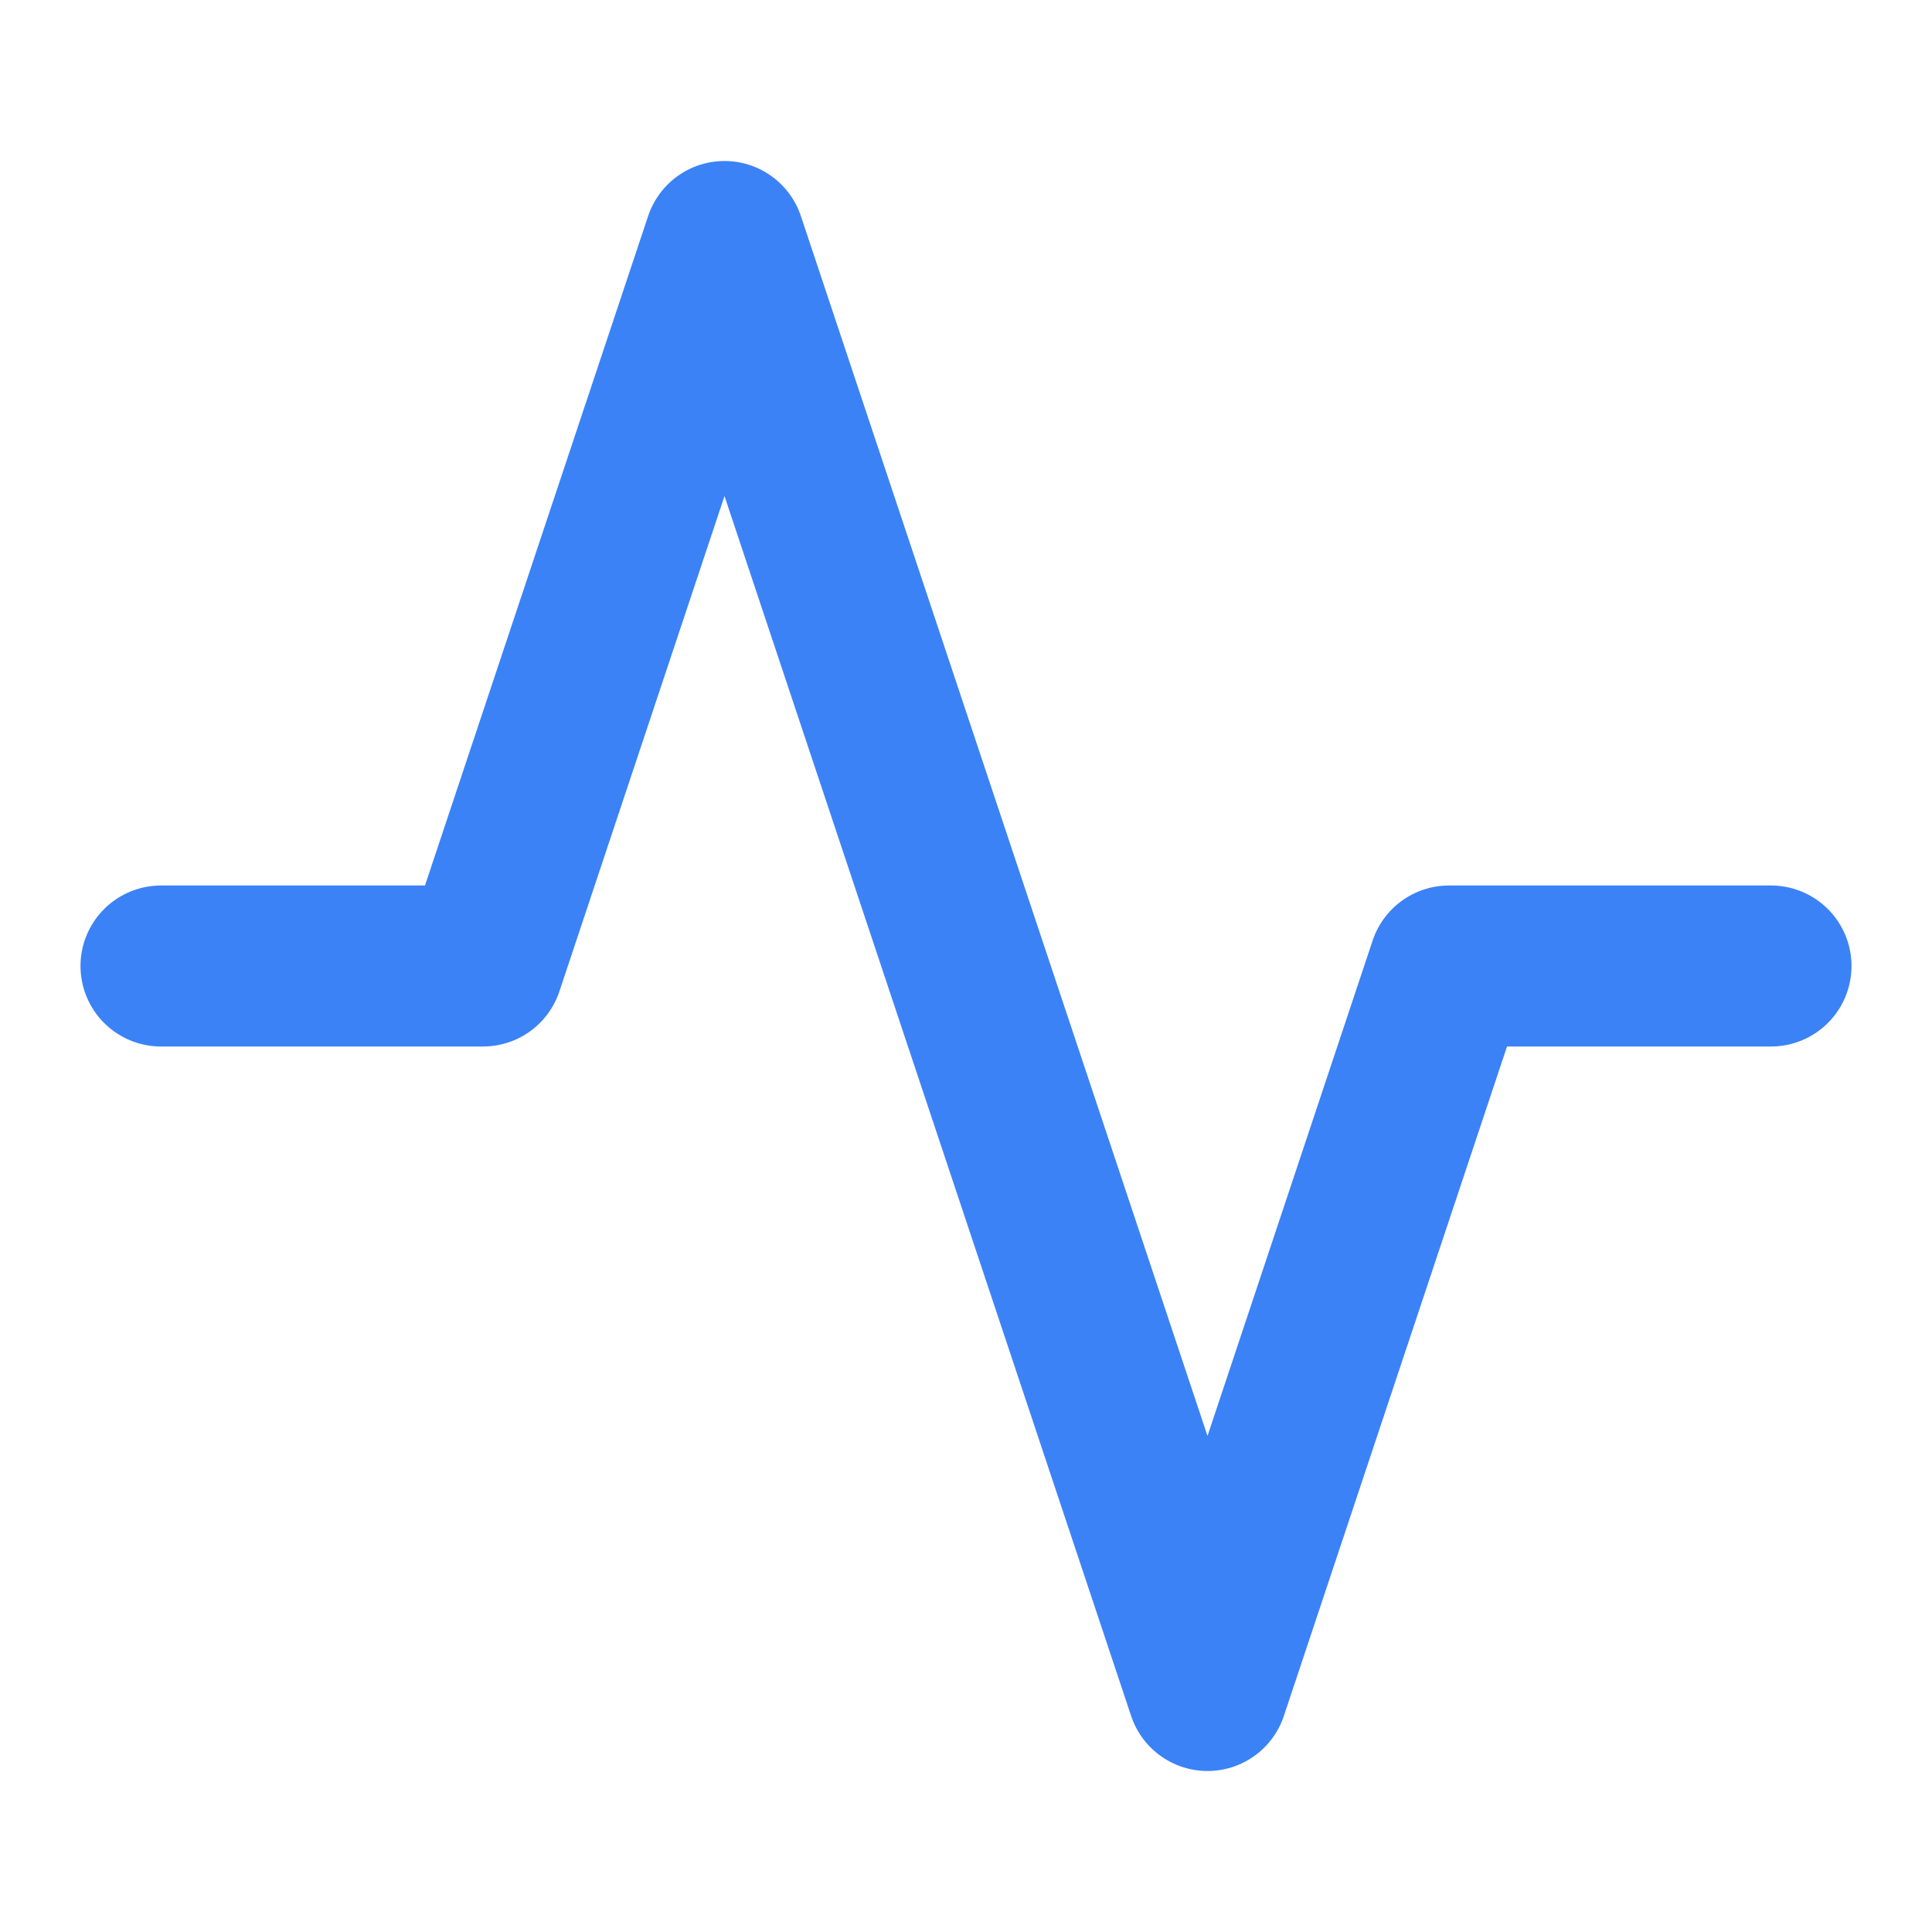
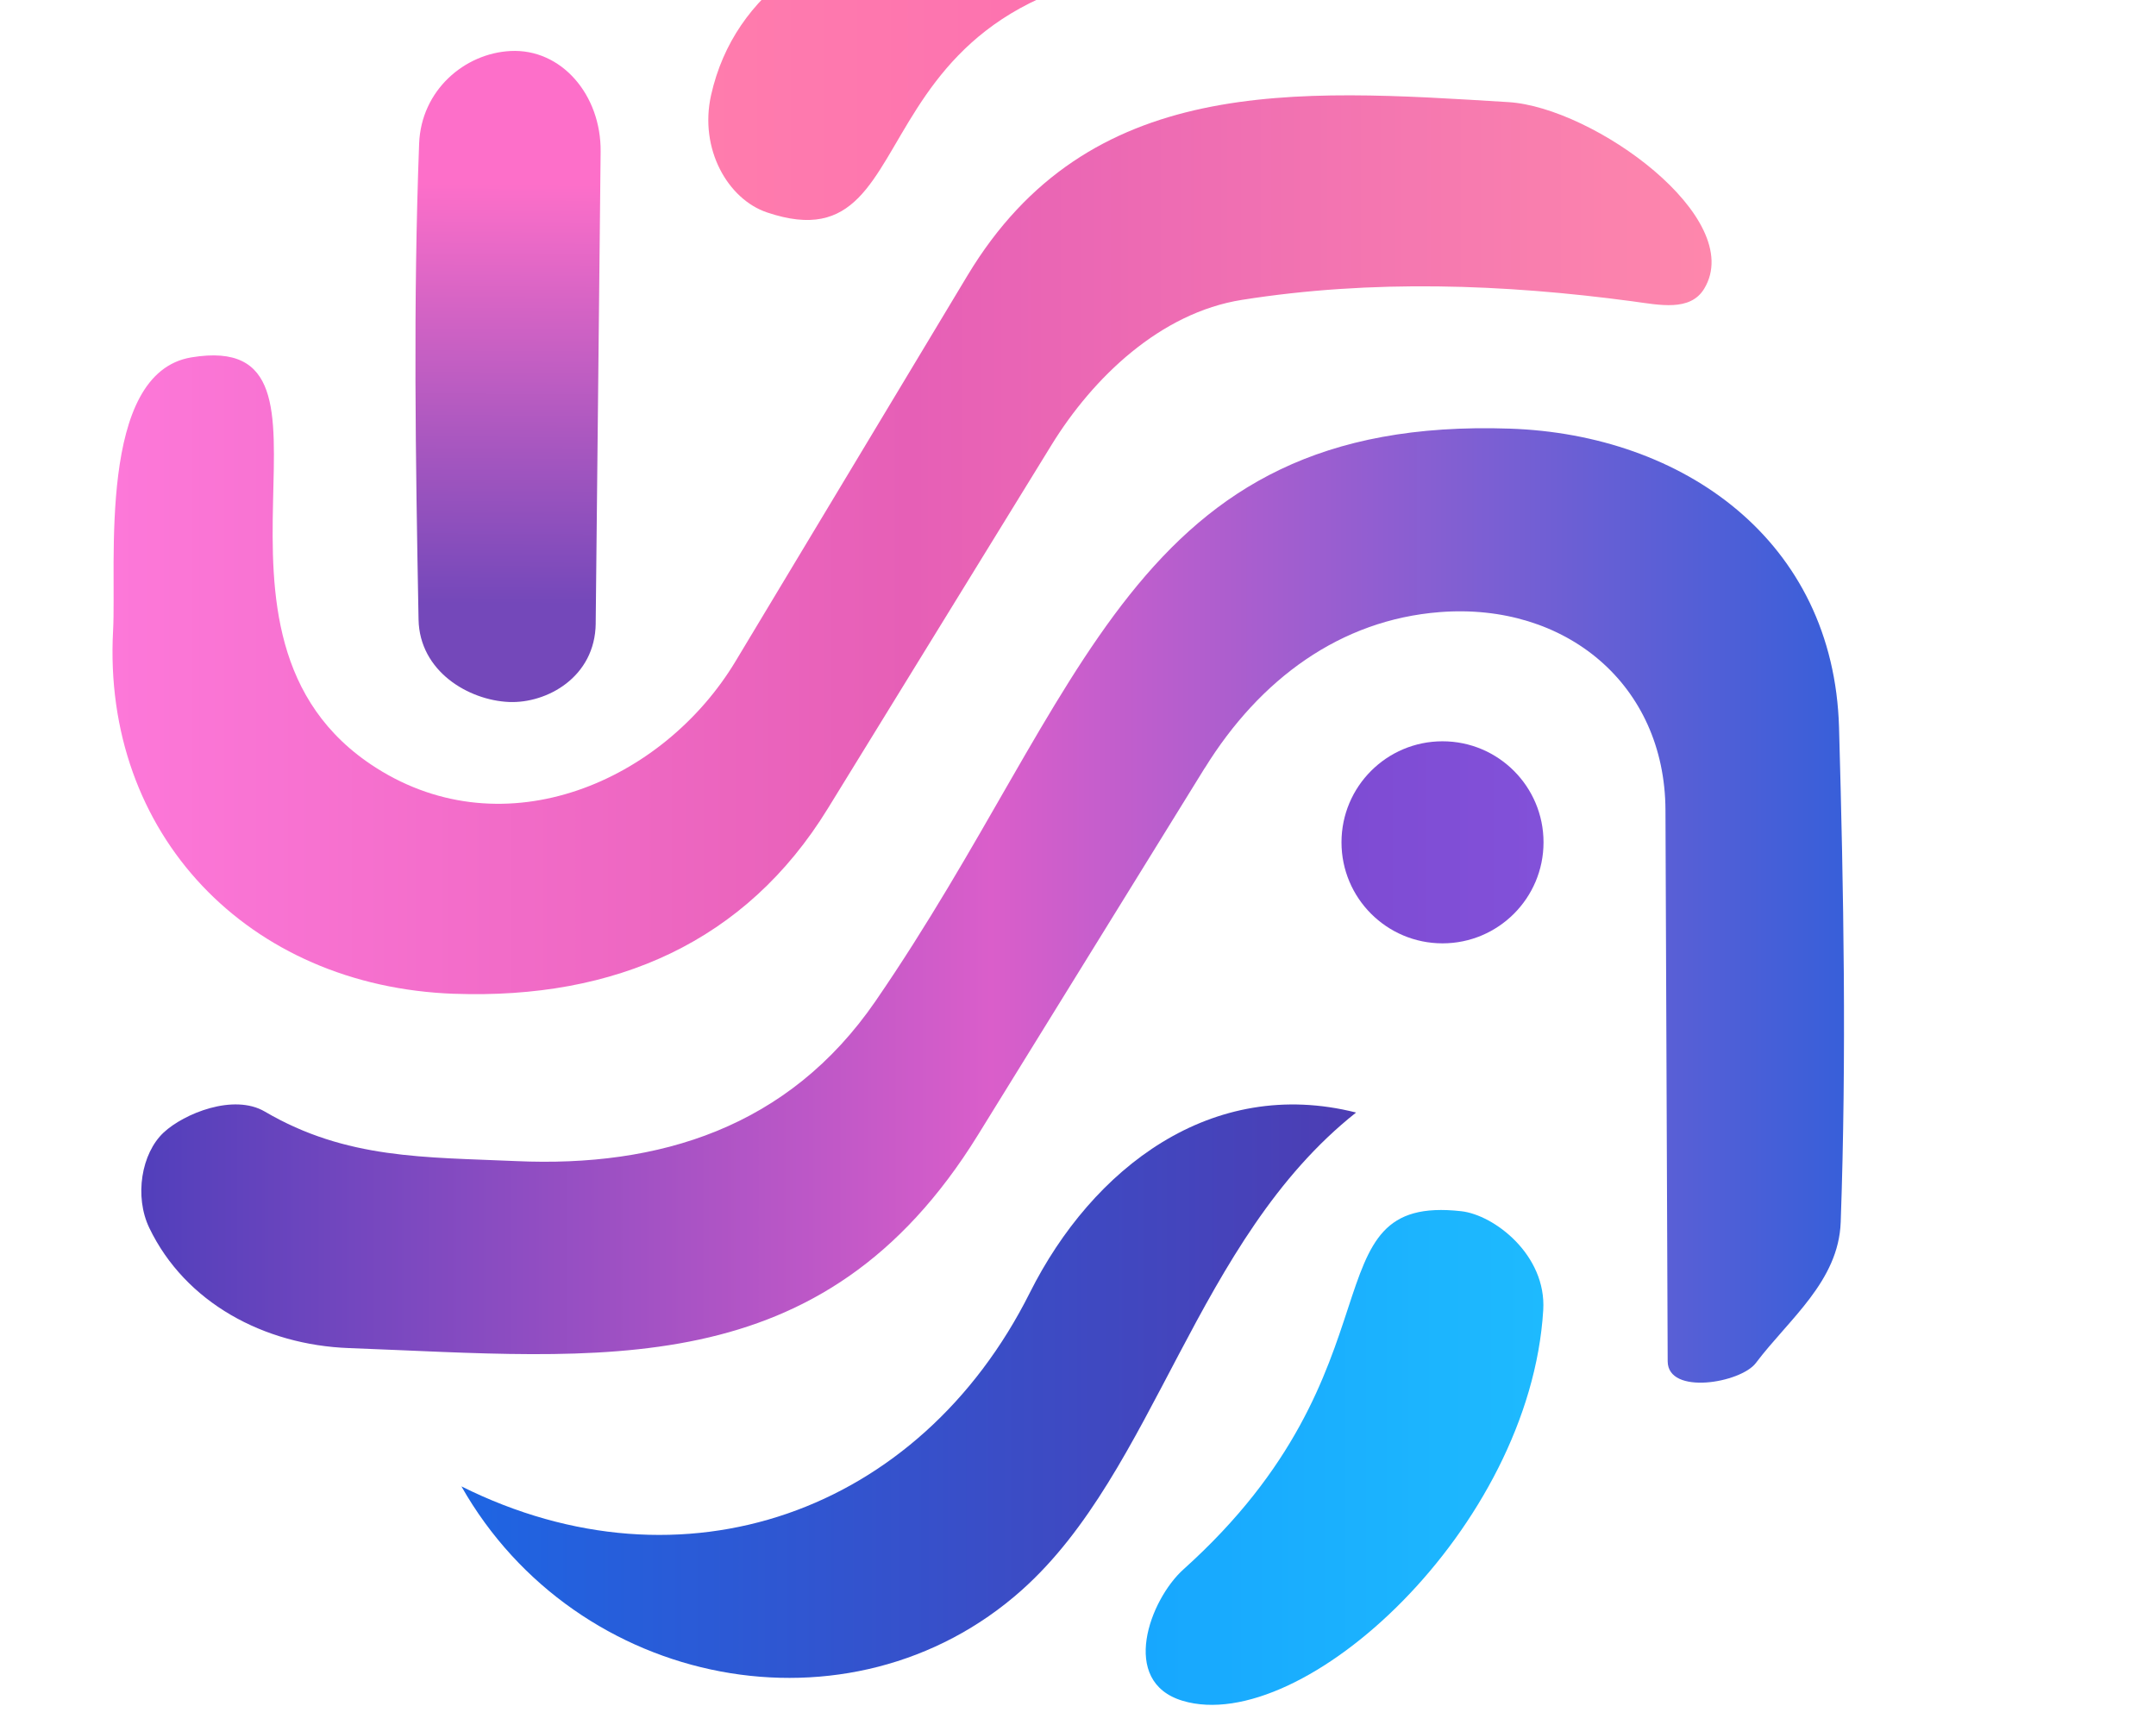
- <svg xmlns="http://www.w3.org/2000/svg" viewBox="0 0 24 24" fill="none" stroke="#3b82f6" stroke-width="2" stroke-linecap="round" stroke-linejoin="round">
-   <path d="M22 12h-4l-3 9L9 3l-3 9H2" />
+ <svg xmlns="http://www.w3.org/2000/svg" viewBox="600 250 750 600">
+   <defs>
+     <linearGradient id="g1" x1="649" y1="565" x2="1241" y2="565" gradientUnits="userSpaceOnUse">
+       <stop offset="0" stop-color="#513fbb" />
+       <stop offset=".5" stop-color="#da5eca" />
+       <stop offset="1" stop-color="#385fd9" />
+     </linearGradient>
+     <linearGradient id="g2" x1="639" y1="439" x2="1195" y2="439" gradientUnits="userSpaceOnUse">
+       <stop offset="0" stop-color="#fd78d9" />
+       <stop offset=".5" stop-color="#e65fb6" />
+       <stop offset="1" stop-color="#fe87ac" />
+     </linearGradient>
+     <linearGradient id="g3" x1="761" y1="734" x2="1072" y2="734" gradientUnits="userSpaceOnUse">
+       <stop offset="0" stop-color="#1e65e3" />
+       <stop offset="1" stop-color="#4d3db3" />
+     </linearGradient>
+     <linearGradient id="g4" x1="777" y1="314" x2="776" y2="460" gradientUnits="userSpaceOnUse">
+       <stop offset="0" stop-color="#fd6fc9" />
+       <stop offset="1" stop-color="#7448ba" />
+     </linearGradient>
+     <linearGradient id="g5" x1="999" y1="757" x2="1137" y2="757" gradientUnits="userSpaceOnUse">
+       <stop offset="0" stop-color="#17a7fe" />
+       <stop offset="1" stop-color="#1ebafe" />
+     </linearGradient>
+     <linearGradient id="g6" x1="846" y1="273" x2="1032" y2="273" gradientUnits="userSpaceOnUse">
+       <stop offset="0" stop-color="#ff7cad" />
+       <stop offset="1" stop-color="#fb6cb1" />
+     </linearGradient>
+     <linearGradient id="g7" x1="1067" y1="543" x2="1137" y2="543" gradientUnits="userSpaceOnUse">
+       <stop offset="0" stop-color="#7e4bd3" />
+       <stop offset="1" stop-color="#8251d9" />
+     </linearGradient>
+   </defs>
+   <path fill="url(#g1)" d="M1019.04,517.21l-78.86,127.59c-54.18,87.65-131.23,77.32-218.79,74.1-29.5-1.08-56.92-15.77-69.44-41.77-5.28-10.95-2.78-25.98,4.99-33.22,7.06-6.58,24.32-13.64,35.19-7.27,28.4,16.65,55.75,15.8,87.39,17.22,49.87,2.24,94.79-11.67,125.01-55.6,73.67-107.12,88.73-203.62,220.68-199.17,60.28,2.03,112.69,38.85,114.53,103.96,1.6,56.89,2.64,114.41.58,172.05-.74,20.59-18.01,33.73-29.52,48.99-5.24,6.95-30.63,11.31-30.67-.61l-.77-191.72c-.18-43.72-34.76-72.28-78.54-68.85-34.5,2.7-62.53,23.21-81.75,54.3Z" />
+   <path fill="url(#g2)" d="M758.03,595.67c-71.78-2.56-122.52-55.57-118.69-126.35,1.25-23.12-5.56-89.61,27.25-95.02,62.1-10.23-7.78,96.92,64.21,142.75,45,28.65,99.94,4.76,125.1-37.09l80.63-134.09c42.15-70.09,113.64-64.94,188.2-60.35,29.63,1.82,82.97,40.32,68.1,64.9-4.86,8.03-15.55,5.65-24.98,4.38-44.75-6-90.57-7.65-135.81-.5-28.37,4.48-51.84,27.05-66.26,50.48l-77.86,126.53c-28.47,46.27-73.82,66.35-129.9,64.35Z" />
+   <path fill="url(#g3)" d="M955.49,803.04c-59.61,53.14-155.03,34.42-194.98-36.04,77.11,38.48,159.36,9.18,197.72-67.33,21.75-43.38,63.25-75.4,113.51-62.7-55.91,44.24-69.7,124.58-116.26,166.07Z" />
+   <path fill="url(#g4)" d="M807.23,466.83c-.2,18.76-17.08,27.9-30.17,27.34-14.03-.6-31.12-10.61-31.46-28.7-1.04-56.08-1.88-110.24.2-165.51.7-18.55,15.77-31.41,31.8-32.22,17.64-.89,31.55,15.2,31.34,35.05l-1.72,164.03Z" />
+   <path fill="url(#g5)" d="M1011.36,841.57c-22.1-6.66-11.31-35.26.33-45.71,78.14-70.17,42.36-130.66,96.64-124.57,11.44,1.28,29.68,15.22,28.51,34.42-4.61,75.84-83.74,148.43-125.48,135.86Z" />
+   <path fill="url(#g6)" d="M1032.37,237.45c-143.07-2.37-103.88,107.27-165.57,86.43-13.57-4.58-23.64-22.02-19.44-40.79,16.43-73.39,131.21-77.27,185-45.64Z" />
+   <circle fill="url(#g7)" cx="1101.8" cy="542.98" r="35.14" />
</svg>
